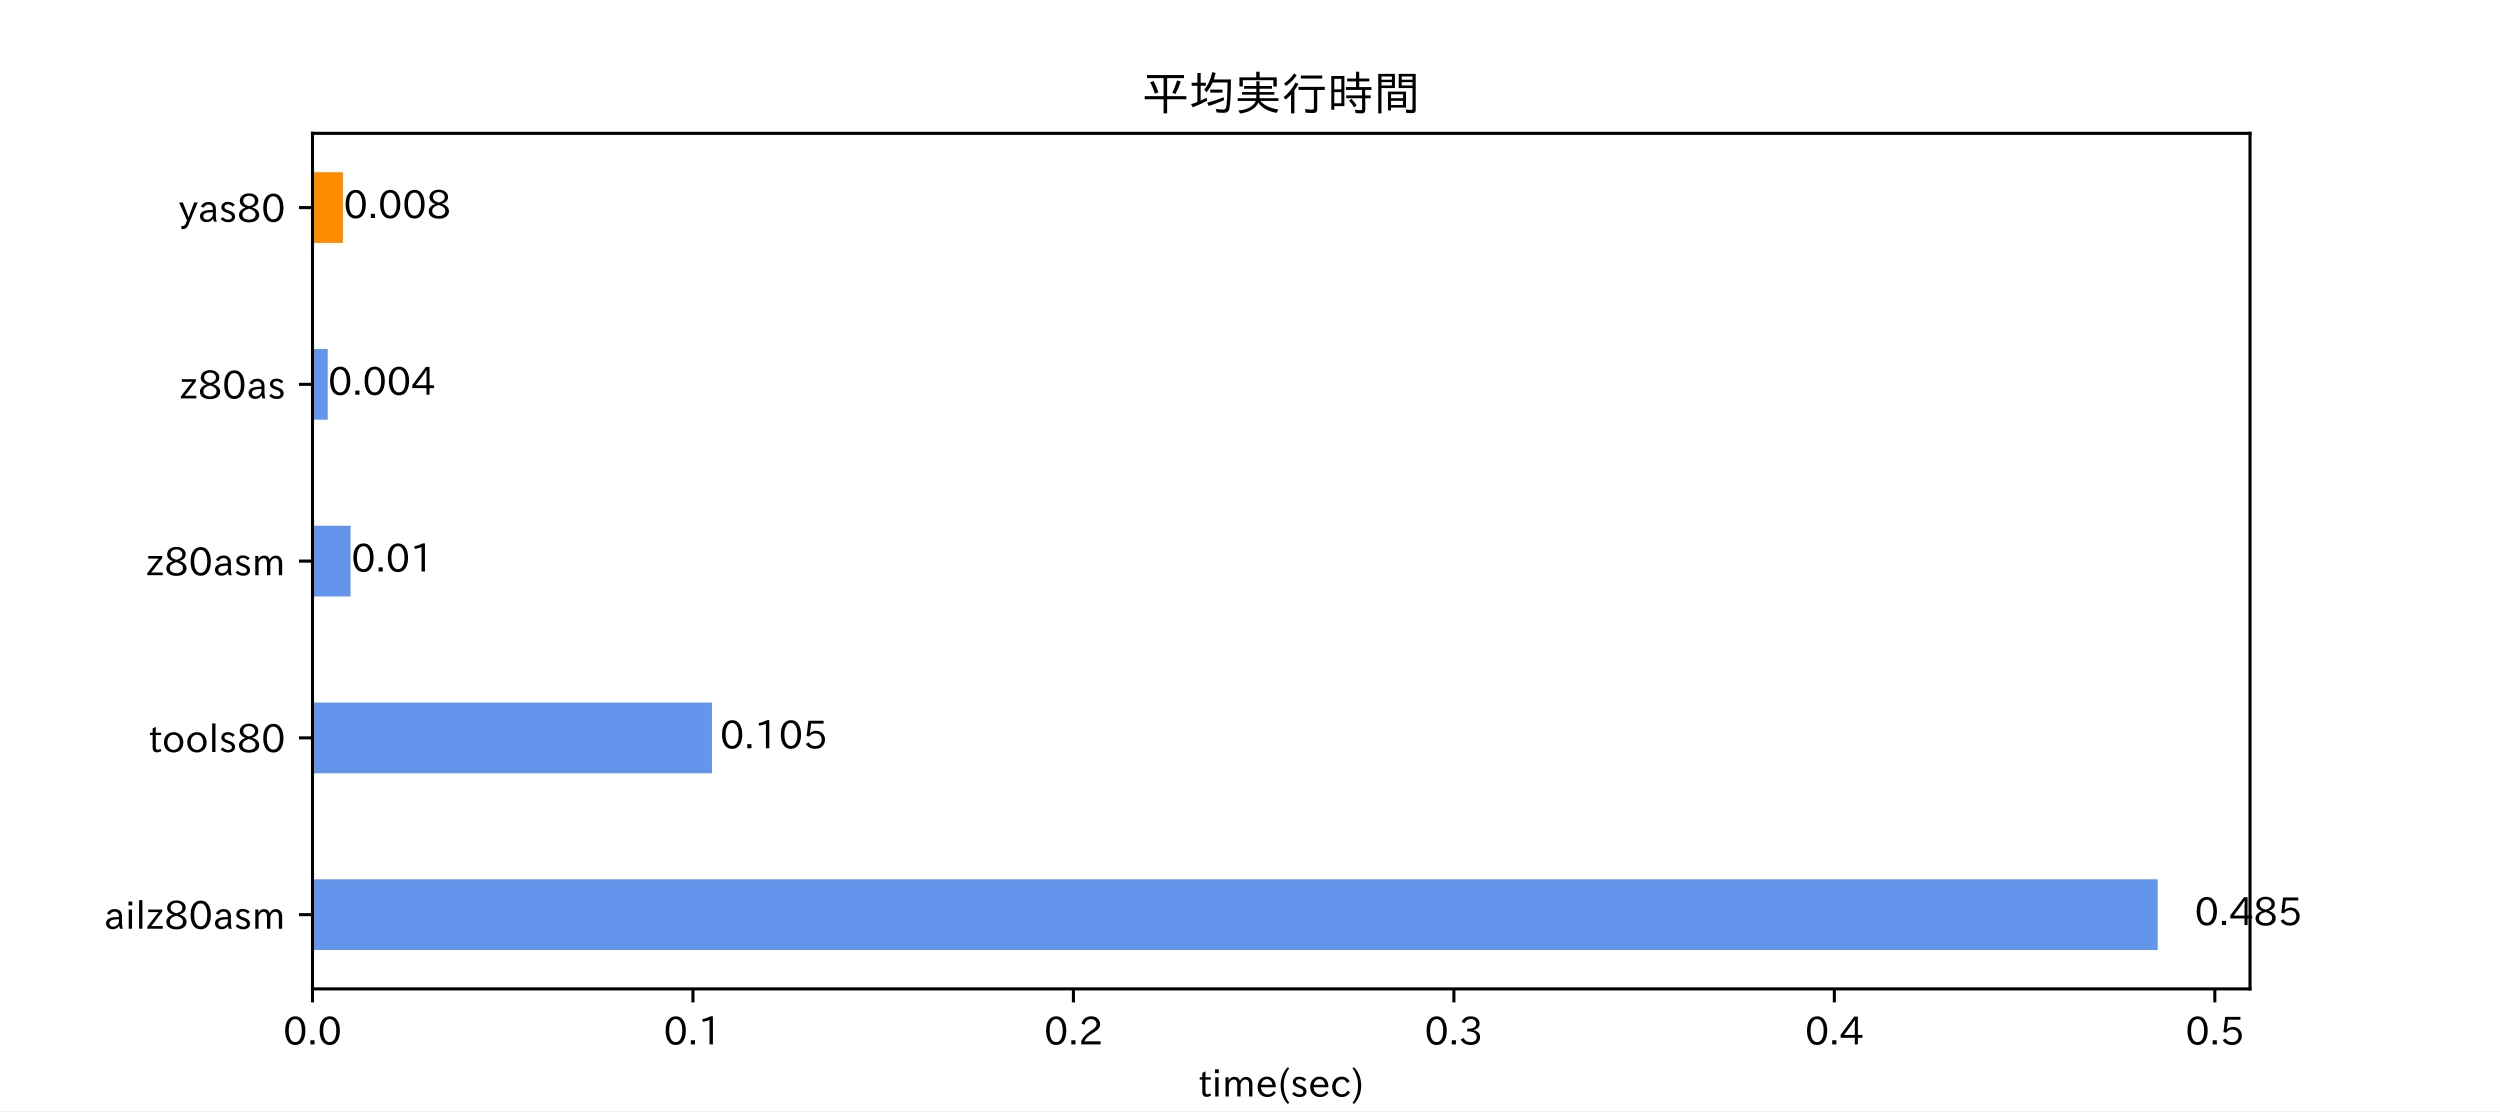
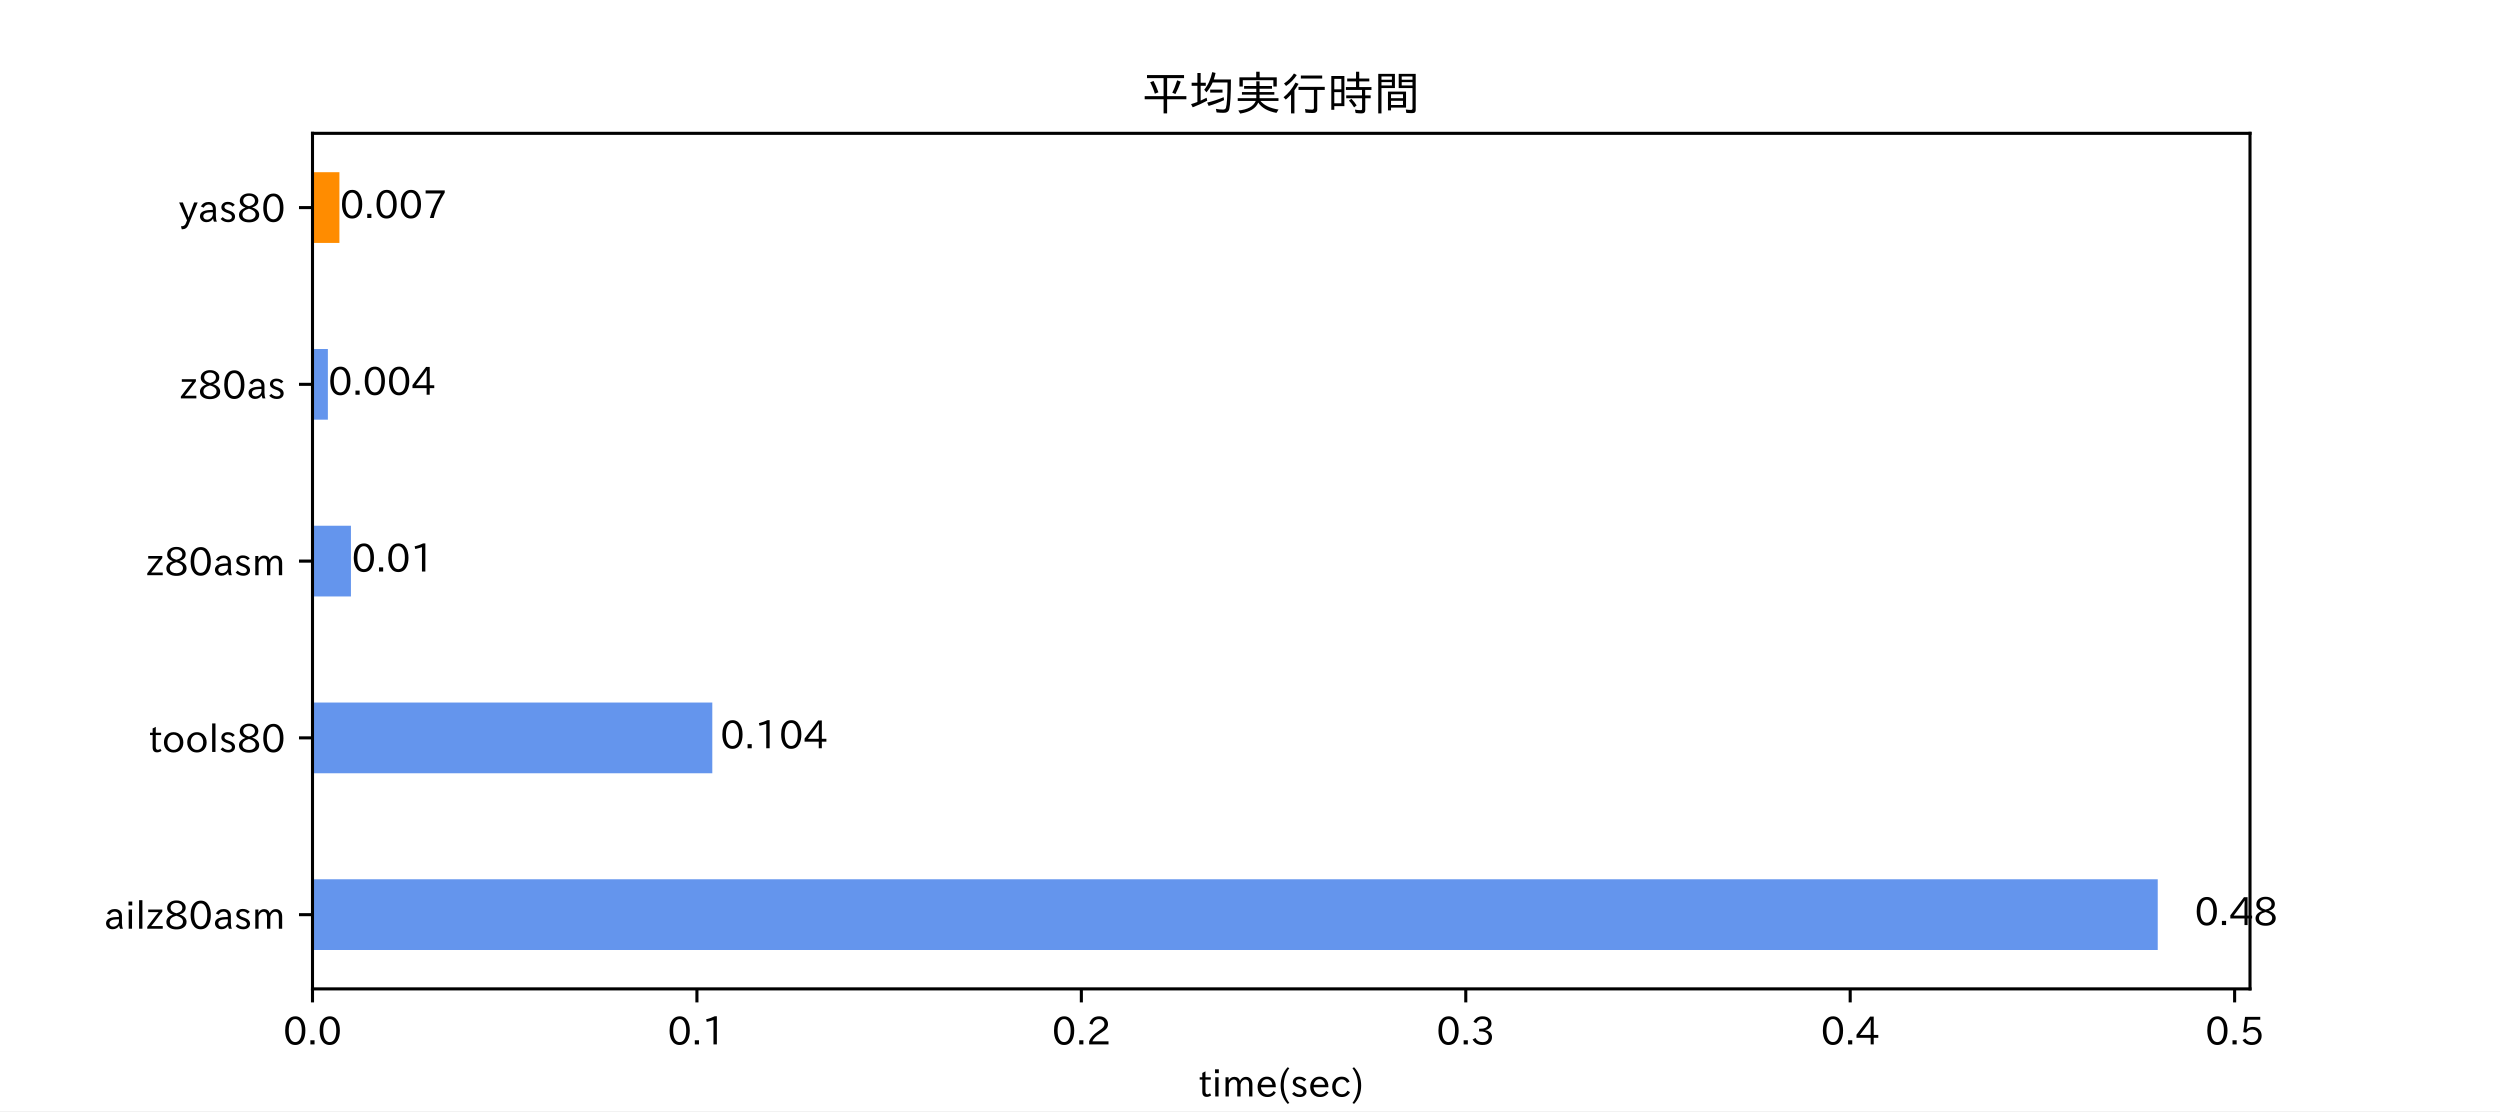
<svg xmlns="http://www.w3.org/2000/svg" xmlns:xlink="http://www.w3.org/1999/xlink" width="648pt" height="288pt" viewBox="0 0 648 288" version="1.1">
  <defs>
    <style type="text/css">*{stroke-linejoin: round; stroke-linecap: butt}</style>
  </defs>
  <g id="figure_1">
    <g id="patch_1">
      <path d="M 0 288  L 648 288  L 648 0  L 0 0  z " style="fill: #ffffff" />
    </g>
    <g id="axes_1">
      <g id="patch_2">
        <path d="M 81 256.32  L 583.2 256.32  L 583.2 34.56  L 81 34.56  z " style="fill: #ffffff" />
      </g>
      <g id="patch_3">
-         <path d="M 81 44.64  L 88.889 44.64  L 88.889 62.967  L 81 62.967  z " clip-path="url(#pb013e70825)" style="fill: #ff8c00" />
+         <path d="M 81 44.64  L 87.975 44.64  L 87.975 62.967  L 81 62.967  z " clip-path="url(#p3a34d91cdc)" style="fill: #ff8c00" />
      </g>
      <g id="patch_4">
-         <path d="M 81 90.458  L 84.945 90.458  L 84.945 108.785  L 81 108.785  z " clip-path="url(#pb013e70825)" style="fill: #6495ed" />
+         <path d="M 81 90.458  L 84.986 90.458  L 84.986 108.785  L 81 108.785  z " clip-path="url(#p3a34d91cdc)" style="fill: #6495ed" />
      </g>
      <g id="patch_5">
-         <path d="M 81 136.276  L 90.862 136.276  L 90.862 154.604  L 81 154.604  z " clip-path="url(#pb013e70825)" style="fill: #6495ed" />
+         <path d="M 81 136.276  L 90.964 136.276  L 90.964 154.604  L 81 154.604  z " clip-path="url(#p3a34d91cdc)" style="fill: #6495ed" />
      </g>
      <g id="patch_6">
-         <path d="M 81 182.095  L 184.546 182.095  L 184.546 200.422  L 81 200.422  z " clip-path="url(#pb013e70825)" style="fill: #6495ed" />
+         <path d="M 81 182.095  L 184.629 182.095  L 184.629 200.422  L 81 200.422  z " clip-path="url(#p3a34d91cdc)" style="fill: #6495ed" />
      </g>
      <g id="patch_7">
-         <path d="M 81 227.913  L 559.286 227.913  L 559.286 246.24  L 81 246.24  z " clip-path="url(#pb013e70825)" style="fill: #6495ed" />
+         <path d="M 81 227.913  L 559.286 227.913  L 559.286 246.24  L 81 246.24  z " clip-path="url(#p3a34d91cdc)" style="fill: #6495ed" />
      </g>
      <g id="matplotlib.axis_1">
        <g id="xtick_1">
          <g id="line2d_1">
            <defs>
-               <path id="m34d5ac642c" d="M 0 0  L 0 3.5  " style="stroke: #000000; stroke-width: 0.8" />
+               <path id="m77ab62e23f" d="M 0 0  L 0 3.5  " style="stroke: #000000; stroke-width: 0.8" />
            </defs>
            <g>
-               <use xlink:href="#m34d5ac642c" x="81" y="256.32" style="stroke: #000000; stroke-width: 0.8" />
+               <use xlink:href="#m77ab62e23f" x="81" y="256.32" style="stroke: #000000; stroke-width: 0.8" />
            </g>
          </g>
          <g id="text_1">
            <g transform="translate(73.38047 270.8106) scale(0.1 -0.1)">
              <defs>
                <path id="IPAexGothic-30" d="M 2038 4725  Q 2881 4725 3334 3944  Q 3694 3325 3694 2344  Q 3694 1372 3334 741  Q 2888 -31 2016 -31  Q 1147 -31 700 741  Q 341 1372 341 2350  Q 341 3713 1000 4334  Q 1419 4725 2038 4725  z M 2016 4266  Q 1516 4266 1228 3759  Q 934 3247 934 2344  Q 934 1456 1222 947  Q 1513 447 2016 447  Q 2619 447 2909 1153  Q 3100 1622 3100 2375  Q 3100 3256 2806 3759  Q 2509 4266 2016 4266  z " transform="scale(0.015625)" />
                <path id="IPAexGothic-2e" d="M 1184 63  L 494 63  L 494 753  L 1184 753  L 1184 63  z " transform="scale(0.015625)" />
              </defs>
              <use xlink:href="#IPAexGothic-30" />
              <use xlink:href="#IPAexGothic-2e" transform="translate(62.98828 0)" />
              <use xlink:href="#IPAexGothic-30" transform="translate(89.4043 0)" />
            </g>
          </g>
        </g>
        <g id="xtick_2">
          <g id="line2d_2">
            <g>
-               <use xlink:href="#m34d5ac642c" x="179.616" y="256.32" style="stroke: #000000; stroke-width: 0.8" />
+               <use xlink:href="#m77ab62e23f" x="180.643" y="256.32" style="stroke: #000000; stroke-width: 0.8" />
            </g>
          </g>
          <g id="text_2">
-             <g transform="translate(171.9961 270.8106) scale(0.1 -0.1)">
+             <g transform="translate(173.0233 270.8106) scale(0.1 -0.1)">
              <defs>
                <path id="IPAexGothic-31" d="M 2463 63  L 1900 63  L 1900 4103  Q 1372 3922 788 3797  L 684 4231  Q 1519 4441 2106 4731  L 2463 4731  L 2463 63  z " transform="scale(0.015625)" />
              </defs>
              <use xlink:href="#IPAexGothic-30" />
              <use xlink:href="#IPAexGothic-2e" transform="translate(62.98828 0)" />
              <use xlink:href="#IPAexGothic-31" transform="translate(89.4043 0)" />
            </g>
          </g>
        </g>
        <g id="xtick_3">
          <g id="line2d_3">
            <g>
-               <use xlink:href="#m34d5ac642c" x="278.231" y="256.32" style="stroke: #000000; stroke-width: 0.8" />
+               <use xlink:href="#m77ab62e23f" x="280.286" y="256.32" style="stroke: #000000; stroke-width: 0.8" />
            </g>
          </g>
          <g id="text_3">
-             <g transform="translate(270.6117 270.8106) scale(0.1 -0.1)">
+             <g transform="translate(272.6662 270.8106) scale(0.1 -0.1)">
              <defs>
                <path id="IPAexGothic-32" d="M 3659 63  L 447 63  L 447 594  Q 825 1475 1894 2203  L 2072 2322  Q 2619 2697 2791 2906  Q 2988 3153 2988 3444  Q 2988 3772 2756 4003  Q 2500 4259 2084 4259  Q 1250 4259 991 3328  L 497 3506  Q 853 4725 2116 4725  Q 2806 4725 3216 4316  Q 3575 3947 3575 3425  Q 3575 3038 3344 2722  Q 3131 2416 2366 1938  L 2231 1856  Q 1256 1253 978 569  L 3659 569  L 3659 63  z " transform="scale(0.015625)" />
              </defs>
              <use xlink:href="#IPAexGothic-30" />
              <use xlink:href="#IPAexGothic-2e" transform="translate(62.98828 0)" />
              <use xlink:href="#IPAexGothic-32" transform="translate(89.4043 0)" />
            </g>
          </g>
        </g>
        <g id="xtick_4">
          <g id="line2d_4">
            <g>
-               <use xlink:href="#m34d5ac642c" x="376.847" y="256.32" style="stroke: #000000; stroke-width: 0.8" />
+               <use xlink:href="#m77ab62e23f" x="379.929" y="256.32" style="stroke: #000000; stroke-width: 0.8" />
            </g>
          </g>
          <g id="text_4">
-             <g transform="translate(369.2273 270.8106) scale(0.1 -0.1)">
+             <g transform="translate(372.309 270.8106) scale(0.1 -0.1)">
              <defs>
                <path id="IPAexGothic-33" d="M 2381 2419  Q 3506 2216 3506 1278  Q 3506 716 3128 356  Q 2709 -31 1944 -31  Q 797 -31 288 881  L 756 1131  Q 1109 441 1938 441  Q 2425 441 2694 691  Q 2950 928 2950 1291  Q 2950 1719 2566 1978  Q 2216 2213 1644 2213  L 1363 2213  L 1363 2669  L 1656 2669  Q 2231 2669 2534 2888  Q 2859 3119 2859 3509  Q 2859 3934 2494 4138  Q 2259 4278 1931 4278  Q 1238 4278 903 3578  L 434 3803  Q 897 4725 1938 4725  Q 2597 4725 3006 4394  Q 3416 4069 3416 3534  Q 3416 3028 3019 2706  Q 2763 2500 2381 2444  L 2381 2419  z " transform="scale(0.015625)" />
              </defs>
              <use xlink:href="#IPAexGothic-30" />
              <use xlink:href="#IPAexGothic-2e" transform="translate(62.98828 0)" />
              <use xlink:href="#IPAexGothic-33" transform="translate(89.4043 0)" />
            </g>
          </g>
        </g>
        <g id="xtick_5">
          <g id="line2d_5">
            <g>
-               <use xlink:href="#m34d5ac642c" x="475.462" y="256.32" style="stroke: #000000; stroke-width: 0.8" />
+               <use xlink:href="#m77ab62e23f" x="479.571" y="256.32" style="stroke: #000000; stroke-width: 0.8" />
            </g>
          </g>
          <g id="text_5">
-             <g transform="translate(467.8429 270.8106) scale(0.1 -0.1)">
+             <g transform="translate(471.9519 270.8106) scale(0.1 -0.1)">
              <defs>
                <path id="IPAexGothic-34" d="M 3813 1159  L 3059 1159  L 3059 63  L 2547 63  L 2547 1159  L 197 1159  L 197 1672  L 2456 4678  L 3059 4678  L 3059 1634  L 3813 1634  L 3813 1159  z M 2578 4109  L 2559 4109  Q 2278 3656 2003 3284  L 759 1634  L 2547 1634  L 2547 3144  Q 2547 3481 2578 4109  z " transform="scale(0.015625)" />
              </defs>
              <use xlink:href="#IPAexGothic-30" />
              <use xlink:href="#IPAexGothic-2e" transform="translate(62.98828 0)" />
              <use xlink:href="#IPAexGothic-34" transform="translate(89.4043 0)" />
            </g>
          </g>
        </g>
        <g id="xtick_6">
          <g id="line2d_6">
            <g>
-               <use xlink:href="#m34d5ac642c" x="574.078" y="256.32" style="stroke: #000000; stroke-width: 0.8" />
+               <use xlink:href="#m77ab62e23f" x="579.214" y="256.32" style="stroke: #000000; stroke-width: 0.8" />
            </g>
          </g>
          <g id="text_6">
-             <g transform="translate(566.4585 270.8106) scale(0.1 -0.1)">
+             <g transform="translate(571.5948 270.8106) scale(0.1 -0.1)">
              <defs>
                <path id="IPAexGothic-35" d="M 1178 2603  Q 1634 2963 2172 2963  Q 2816 2963 3241 2528  Q 3638 2113 3638 1497  Q 3638 938 3297 513  Q 2869 -31 2031 -31  Q 959 -31 469 784  L 938 1028  Q 1309 434 2013 434  Q 2466 434 2769 716  Q 3081 1013 3081 1503  Q 3081 1966 2806 2241  Q 2519 2528 2056 2528  Q 1406 2528 1072 2028  L 591 2091  L 884 4634  L 3406 4634  L 3406 4153  L 1341 4153  L 1134 2603  L 1178 2603  z " transform="scale(0.015625)" />
              </defs>
              <use xlink:href="#IPAexGothic-30" />
              <use xlink:href="#IPAexGothic-2e" transform="translate(62.98828 0)" />
              <use xlink:href="#IPAexGothic-35" transform="translate(89.4043 0)" />
            </g>
          </g>
        </g>
        <g id="text_7">
          <g transform="translate(310.6156 284.3028) scale(0.1 -0.1)">
            <defs>
              <path id="IPAexGothic-74" d="M 2125 241  Q 1769 -6 1397 -6  Q 653 -6 653 831  L 653 2859  L 219 2859  L 219 3250  L 653 3250  L 653 3966  L 1178 4228  L 1178 3250  L 2063 3250  L 2063 2859  L 1178 2859  L 1178 906  Q 1178 416 1513 416  Q 1738 416 1941 588  L 2125 241  z " transform="scale(0.015625)" />
              <path id="IPAexGothic-69" d="M 1178 3928  L 550 3928  L 550 4569  L 1178 4569  L 1178 3928  z M 1138 63  L 588 63  L 588 3250  L 1138 3250  L 1138 63  z " transform="scale(0.015625)" />
              <path id="IPAexGothic-6d" d="M 5022 63  L 4472 63  L 4472 2059  Q 4472 2869 3847 2869  Q 3550 2869 3303 2594  Q 3128 2397 3059 2103  L 3059 63  L 2509 63  L 2509 2066  Q 2509 2869 1919 2869  Q 1606 2869 1369 2594  Q 1113 2306 1113 2041  L 1113 63  L 563 63  L 563 3250  L 1075 3250  L 1075 2700  Q 1391 3316 2028 3316  Q 2725 3316 2956 2647  Q 3303 3316 3953 3316  Q 4478 3316 4772 2944  Q 5022 2638 5022 2072  L 5022 63  z " transform="scale(0.015625)" />
              <path id="IPAexGothic-65" d="M 863 1594  Q 891 1041 1209 722  Q 1534 397 1997 397  Q 2606 397 2963 966  L 3322 728  Q 2869 -31 1931 -31  Q 1222 -31 766 422  Q 306 884 306 1641  Q 306 2444 788 2925  Q 1216 3353 1856 3353  Q 2459 3353 2866 2956  Q 3322 2494 3322 1722  L 3322 1594  L 863 1594  z M 2756 1997  Q 2709 2431 2450 2681  Q 2194 2938 1844 2938  Q 1438 2938 1150 2591  Q 953 2356 894 1997  L 2756 1997  z " transform="scale(0.015625)" />
              <path id="IPAexGothic-28" d="M 1928 -1016  L 1653 -1166  Q 488 69 488 1875  Q 488 3678 1653 4909  L 1928 4763  Q 1006 3522 1006 1881  Q 1006 203 1928 -1016  z " transform="scale(0.015625)" />
              <path id="IPAexGothic-73" d="M 2234 2547  Q 1938 2931 1484 2931  Q 891 2931 891 2475  Q 891 2153 1531 1944  L 1741 1875  Q 2650 1578 2650 894  Q 2650 434 2272 172  Q 1972 -31 1497 -31  Q 766 -31 256 503  L 603 819  Q 997 397 1516 397  Q 2131 397 2131 875  Q 2131 1238 1453 1478  L 1234 1553  Q 378 1853 378 2431  Q 378 2797 628 3047  Q 928 3347 1453 3347  Q 2156 3347 2606 2859  L 2234 2547  z " transform="scale(0.015625)" />
              <path id="IPAexGothic-63" d="M 3269 784  Q 2834 -31 1900 -31  Q 1228 -31 788 409  Q 313 891 313 1663  Q 313 2428 788 2913  Q 1222 3347 1881 3347  Q 2813 3347 3206 2541  L 2763 2309  Q 2484 2900 1900 2900  Q 1516 2900 1234 2619  Q 881 2266 881 1650  Q 881 1069 1222 728  Q 1522 428 1956 428  Q 2547 428 2847 1016  L 3269 784  z " transform="scale(0.015625)" />
              <path id="IPAexGothic-29" d="M 466 4909  Q 1638 3672 1638 1875  Q 1638 75 466 -1166  L 191 -1016  Q 1119 216 1119 1881  Q 1119 3509 191 4763  L 466 4909  z " transform="scale(0.015625)" />
            </defs>
            <use xlink:href="#IPAexGothic-74" />
            <use xlink:href="#IPAexGothic-69" transform="translate(34.61914 0)" />
            <use xlink:href="#IPAexGothic-6d" transform="translate(61.62109 0)" />
            <use xlink:href="#IPAexGothic-65" transform="translate(148.7305 0)" />
            <use xlink:href="#IPAexGothic-28" transform="translate(205.6152 0)" />
            <use xlink:href="#IPAexGothic-73" transform="translate(238.916 0)" />
            <use xlink:href="#IPAexGothic-65" transform="translate(285.1074 0)" />
            <use xlink:href="#IPAexGothic-63" transform="translate(341.9922 0)" />
            <use xlink:href="#IPAexGothic-29" transform="translate(396.3867 0)" />
          </g>
        </g>
      </g>
      <g id="matplotlib.axis_2">
        <g id="ytick_1">
          <g id="line2d_7">
            <defs>
-               <path id="mfd471eb163" d="M 0 0  L -3.5 0  " style="stroke: #000000; stroke-width: 0.8" />
+               <path id="m501ff2de1b" d="M 0 0  L -3.5 0  " style="stroke: #000000; stroke-width: 0.8" />
            </defs>
            <g>
-               <use xlink:href="#mfd471eb163" x="81" y="53.804" style="stroke: #000000; stroke-width: 0.8" />
+               <use xlink:href="#m501ff2de1b" x="81" y="53.804" style="stroke: #000000; stroke-width: 0.8" />
            </g>
          </g>
          <g id="text_8">
            <g transform="translate(46.36406 57.54895) scale(0.1 -0.1)">
              <defs>
                <path id="IPAexGothic-79" d="M 3122 3250  L 1575 -488  Q 1278 -1203 550 -1203  L 478 -1203  L 344 -703  L 447 -703  Q 969 -703 1150 -238  L 1356 275  L 38 3250  L 659 3250  L 1363 1459  Q 1528 1025 1606 781  L 1625 781  Q 1750 1169 1863 1459  L 2528 3250  L 3122 3250  z " transform="scale(0.015625)" />
                <path id="IPAexGothic-61" d="M 3156 63  L 2672 63  Q 2559 303 2531 556  L 2509 556  Q 2147 -25 1428 -25  Q 934 -25 622 288  Q 347 563 347 959  Q 347 1947 2050 1997  L 2478 2009  L 2478 2175  Q 2478 2509 2288 2700  Q 2088 2900 1775 2900  Q 1238 2900 969 2378  L 494 2597  Q 938 3328 1788 3328  Q 2375 3328 2691 3000  Q 2984 2706 2984 2169  L 2984 997  Q 2984 400 3156 63  z M 2491 1625  L 2141 1619  Q 903 1591 903 953  Q 903 728 1050 581  Q 1231 403 1525 403  Q 1934 403 2234 703  Q 2491 969 2491 1344  L 2491 1625  z " transform="scale(0.015625)" />
                <path id="IPAexGothic-38" d="M 2541 2425  Q 3700 2031 3700 1197  Q 3700 541 3100 197  Q 2663 -56 2016 -56  Q 1366 -56 928 197  Q 347 531 347 1178  Q 347 1988 1409 2381  L 1409 2400  Q 481 2734 481 3509  Q 481 4100 981 4456  Q 1406 4756 2019 4756  Q 2703 4756 3131 4403  Q 3553 4069 3553 3566  Q 3553 2706 2541 2444  L 2541 2425  z M 2022 2625  Q 2997 2856 2997 3528  Q 2997 3916 2675 4150  Q 2413 4347 2016 4347  Q 1606 4347 1331 4128  Q 1050 3897 1050 3522  Q 1050 3150 1350 2925  Q 1494 2809 1722 2722  Q 1984 2616 2022 2625  z M 1978 2209  Q 922 1931 922 1216  Q 922 775 1313 556  Q 1606 391 2009 391  Q 2575 391 2881 697  Q 3106 922 3106 1250  Q 3106 1594 2794 1850  Q 2609 1994 2350 2100  Q 2047 2222 1978 2209  z " transform="scale(0.015625)" />
              </defs>
              <use xlink:href="#IPAexGothic-79" />
              <use xlink:href="#IPAexGothic-61" transform="translate(49.21875 0)" />
              <use xlink:href="#IPAexGothic-73" transform="translate(104.1992 0)" />
              <use xlink:href="#IPAexGothic-38" transform="translate(150.3906 0)" />
              <use xlink:href="#IPAexGothic-30" transform="translate(213.3789 0)" />
            </g>
          </g>
        </g>
        <g id="ytick_2">
          <g id="line2d_8">
            <g>
-               <use xlink:href="#mfd471eb163" x="81" y="99.622" style="stroke: #000000; stroke-width: 0.8" />
+               <use xlink:href="#m501ff2de1b" x="81" y="99.622" style="stroke: #000000; stroke-width: 0.8" />
            </g>
          </g>
          <g id="text_9">
            <g transform="translate(46.55469 103.3671) scale(0.1 -0.1)">
              <defs>
                <path id="IPAexGothic-7a" d="M 2778 63  L 206 63  L 206 381  L 1575 2175  Q 1822 2500 2081 2797  L 2081 2816  L 366 2816  L 366 3250  L 2703 3250  L 2703 2900  L 1378 1138  Q 1256 975 872 522  L 872 503  L 2778 503  L 2778 63  z " transform="scale(0.015625)" />
              </defs>
              <use xlink:href="#IPAexGothic-7a" />
              <use xlink:href="#IPAexGothic-38" transform="translate(47.31445 0)" />
              <use xlink:href="#IPAexGothic-30" transform="translate(110.3027 0)" />
              <use xlink:href="#IPAexGothic-61" transform="translate(173.291 0)" />
              <use xlink:href="#IPAexGothic-73" transform="translate(228.2715 0)" />
            </g>
          </g>
        </g>
        <g id="ytick_3">
          <g id="line2d_9">
            <g>
-               <use xlink:href="#mfd471eb163" x="81" y="145.44" style="stroke: #000000; stroke-width: 0.8" />
+               <use xlink:href="#m501ff2de1b" x="81" y="145.44" style="stroke: #000000; stroke-width: 0.8" />
            </g>
          </g>
          <g id="text_10">
            <g transform="translate(37.84375 149.1853) scale(0.1 -0.1)">
              <use xlink:href="#IPAexGothic-7a" />
              <use xlink:href="#IPAexGothic-38" transform="translate(47.31445 0)" />
              <use xlink:href="#IPAexGothic-30" transform="translate(110.3027 0)" />
              <use xlink:href="#IPAexGothic-61" transform="translate(173.291 0)" />
              <use xlink:href="#IPAexGothic-73" transform="translate(228.2715 0)" />
              <use xlink:href="#IPAexGothic-6d" transform="translate(274.4629 0)" />
            </g>
          </g>
        </g>
        <g id="ytick_4">
          <g id="line2d_10">
            <g>
-               <use xlink:href="#mfd471eb163" x="81" y="191.258" style="stroke: #000000; stroke-width: 0.8" />
+               <use xlink:href="#m501ff2de1b" x="81" y="191.258" style="stroke: #000000; stroke-width: 0.8" />
            </g>
          </g>
          <g id="text_11">
            <g transform="translate(38.54062 195.0035) scale(0.1 -0.1)">
              <defs>
                <path id="IPAexGothic-6f" d="M 1919 3341  Q 2594 3341 3056 2888  Q 3531 2413 3531 1638  Q 3531 888 3066 422  Q 2609 -31 1919 -31  Q 1228 -31 781 416  Q 313 881 313 1656  Q 313 2413 788 2888  Q 1241 3341 1919 3341  z M 1919 2919  Q 1519 2919 1241 2631  Q 888 2278 888 1650  Q 888 1031 1234 684  Q 1516 403 1919 403  Q 2331 403 2609 691  Q 2956 1038 2956 1672  Q 2956 2269 2603 2631  Q 2316 2919 1919 2919  z " transform="scale(0.015625)" />
                <path id="IPAexGothic-6c" d="M 1131 63  L 581 63  L 581 4794  L 1131 4794  L 1131 63  z " transform="scale(0.015625)" />
              </defs>
              <use xlink:href="#IPAexGothic-74" />
              <use xlink:href="#IPAexGothic-6f" transform="translate(34.61914 0)" />
              <use xlink:href="#IPAexGothic-6f" transform="translate(95.01953 0)" />
              <use xlink:href="#IPAexGothic-6c" transform="translate(155.4199 0)" />
              <use xlink:href="#IPAexGothic-73" transform="translate(182.4219 0)" />
              <use xlink:href="#IPAexGothic-38" transform="translate(228.6133 0)" />
              <use xlink:href="#IPAexGothic-30" transform="translate(291.6016 0)" />
            </g>
          </g>
        </g>
        <g id="ytick_5">
          <g id="line2d_11">
            <g>
-               <use xlink:href="#mfd471eb163" x="81" y="237.076" style="stroke: #000000; stroke-width: 0.8" />
+               <use xlink:href="#m501ff2de1b" x="81" y="237.076" style="stroke: #000000; stroke-width: 0.8" />
            </g>
          </g>
          <g id="text_12">
            <g transform="translate(26.94531 240.8217) scale(0.1 -0.1)">
              <use xlink:href="#IPAexGothic-61" />
              <use xlink:href="#IPAexGothic-69" transform="translate(54.98047 0)" />
              <use xlink:href="#IPAexGothic-6c" transform="translate(81.98242 0)" />
              <use xlink:href="#IPAexGothic-7a" transform="translate(108.9844 0)" />
              <use xlink:href="#IPAexGothic-38" transform="translate(156.2988 0)" />
              <use xlink:href="#IPAexGothic-30" transform="translate(219.2871 0)" />
              <use xlink:href="#IPAexGothic-61" transform="translate(282.2754 0)" />
              <use xlink:href="#IPAexGothic-73" transform="translate(337.2559 0)" />
              <use xlink:href="#IPAexGothic-6d" transform="translate(383.4473 0)" />
            </g>
          </g>
        </g>
      </g>
      <g id="patch_8">
        <path d="M 81 256.32  L 81 34.56  " style="fill: none; stroke: #000000; stroke-width: 0.8; stroke-linejoin: miter; stroke-linecap: square" />
      </g>
      <g id="patch_9">
        <path d="M 583.2 256.32  L 583.2 34.56  " style="fill: none; stroke: #000000; stroke-width: 0.8; stroke-linejoin: miter; stroke-linecap: square" />
      </g>
      <g id="patch_10">
        <path d="M 81 256.32  L 583.2 256.32  " style="fill: none; stroke: #000000; stroke-width: 0.8; stroke-linejoin: miter; stroke-linecap: square" />
      </g>
      <g id="patch_11">
        <path d="M 81 34.56  L 583.2 34.56  " style="fill: none; stroke: #000000; stroke-width: 0.8; stroke-linejoin: miter; stroke-linecap: square" />
      </g>
      <g id="text_13">
-         <g transform="translate(89.04703 56.59895) scale(0.1 -0.1)">
+         <g transform="translate(88.1145 56.59895) scale(0.1 -0.1)">
+           <defs>
+             <path id="IPAexGothic-37" d="M 3597 4263  Q 2238 2106 1778 63  L 1131 63  Q 1581 1834 2950 4128  L 428 4128  L 428 4634  L 3597 4634  L 3597 4263  z " transform="scale(0.015625)" />
+           </defs>
          <use xlink:href="#IPAexGothic-30" />
          <use xlink:href="#IPAexGothic-2e" transform="translate(62.98828 0)" />
          <use xlink:href="#IPAexGothic-30" transform="translate(89.4043 0)" />
          <use xlink:href="#IPAexGothic-30" transform="translate(152.3926 0)" />
-           <use xlink:href="#IPAexGothic-38" transform="translate(215.3809 0)" />
+           <use xlink:href="#IPAexGothic-37" transform="translate(215.3809 0)" />
        </g>
      </g>
      <g id="text_14">
-         <g transform="translate(85.02352 102.4171) scale(0.1 -0.1)">
+         <g transform="translate(85.06543 102.4171) scale(0.1 -0.1)">
          <use xlink:href="#IPAexGothic-30" />
          <use xlink:href="#IPAexGothic-2e" transform="translate(62.98828 0)" />
          <use xlink:href="#IPAexGothic-30" transform="translate(89.4043 0)" />
          <use xlink:href="#IPAexGothic-30" transform="translate(152.3926 0)" />
          <use xlink:href="#IPAexGothic-34" transform="translate(215.3809 0)" />
        </g>
      </g>
      <g id="text_15">
-         <g transform="translate(91.05879 148.2353) scale(0.1 -0.1)">
+         <g transform="translate(91.16357 148.2353) scale(0.1 -0.1)">
          <use xlink:href="#IPAexGothic-30" />
          <use xlink:href="#IPAexGothic-2e" transform="translate(62.98828 0)" />
          <use xlink:href="#IPAexGothic-30" transform="translate(89.4043 0)" />
          <use xlink:href="#IPAexGothic-31" transform="translate(152.3926 0)" />
        </g>
      </g>
      <g id="text_16">
-         <g transform="translate(186.6173 194.0535) scale(0.1 -0.1)">
+         <g transform="translate(186.7011 194.0535) scale(0.1 -0.1)">
          <use xlink:href="#IPAexGothic-30" />
          <use xlink:href="#IPAexGothic-2e" transform="translate(62.98828 0)" />
          <use xlink:href="#IPAexGothic-31" transform="translate(89.4043 0)" />
          <use xlink:href="#IPAexGothic-30" transform="translate(152.3926 0)" />
-           <use xlink:href="#IPAexGothic-35" transform="translate(215.3809 0)" />
+           <use xlink:href="#IPAexGothic-34" transform="translate(215.3809 0)" />
        </g>
      </g>
      <g id="text_17">
        <g transform="translate(568.8514 239.8717) scale(0.1 -0.1)">
          <use xlink:href="#IPAexGothic-30" />
          <use xlink:href="#IPAexGothic-2e" transform="translate(62.98828 0)" />
          <use xlink:href="#IPAexGothic-34" transform="translate(89.4043 0)" />
          <use xlink:href="#IPAexGothic-38" transform="translate(152.3926 0)" />
-           <use xlink:href="#IPAexGothic-35" transform="translate(215.3809 0)" />
        </g>
      </g>
      <g id="text_18">
        <g transform="translate(296.1 28.56) scale(0.12 -0.12)">
          <defs>
            <path id="IPAexGothic-5e73" d="M 3422 4428  L 3422 1941  L 6084 1941  L 6084 1513  L 3422 1513  L 3422 -447  L 2934 -447  L 2934 1513  L 322 1513  L 322 1941  L 2934 1941  L 2934 4428  L 641 4428  L 641 4856  L 5763 4856  L 5763 4428  L 3422 4428  z M 1728 2278  Q 1488 3094 1081 3859  L 1544 4038  Q 1875 3422 2222 2472  L 1728 2278  z M 4134 2425  Q 4509 3138 4813 4128  L 5306 3944  Q 4984 3006 4569 2228  L 4134 2425  z " transform="scale(0.015625)" />
            <path id="IPAexGothic-5747" d="M 1206 3794  L 1206 5144  L 1659 5144  L 1659 3794  L 2369 3794  L 2369 3372  L 1659 3372  L 1659 1325  Q 2078 1513 2484 1722  L 2566 1313  Q 1556 775 559 397  L 334 838  Q 803 975 1206 1138  L 1206 3372  L 413 3372  L 413 3794  L 1206 3794  z M 3475 4244  L 5844 4244  Q 5834 1131 5619 184  Q 5494 -366 4838 -366  Q 4369 -366 3859 -306  L 3769 184  Q 4241 88 4731 88  Q 5059 88 5147 306  Q 5359 919 5369 3828  L 3316 3828  Q 3013 3119 2466 2472  L 2150 2828  Q 2944 3788 3259 5263  L 3719 5147  Q 3619 4663 3475 4244  z M 2975 2847  L 4678 2847  L 4678 2431  L 2975 2431  L 2975 2847  z M 2559 1044  Q 3747 1338 4838 1797  L 4891 1388  Q 3831 891 2766 588  L 2559 1044  z " transform="scale(0.015625)" />
            <path id="IPAexGothic-5b9f" d="M 3525 1275  Q 4288 350 6022 91  L 5738 -375  Q 3953 -41 3219 1050  Q 2731 -144 728 -472  L 466 -44  Q 2422 150 2872 1275  L 384 1275  L 384 1659  L 2950 1659  L 2950 2144  L 966 2144  L 966 2509  L 2950 2509  L 2950 2969  L 1266 2969  L 1266 3341  L 2950 3341  L 2950 3988  L 3403 3988  L 3403 3341  L 5125 3341  L 5125 2969  L 3403 2969  L 3403 2509  L 5444 2509  L 5444 2144  L 3403 2144  L 3403 1659  L 6016 1659  L 6016 1275  L 3525 1275  z M 3413 4544  L 5778 4544  L 5778 3269  L 5309 3269  L 5309 4147  L 1084 4147  L 1084 3269  L 616 3269  L 616 4544  L 2938 4544  L 2938 5313  L 3413 5313  L 3413 4544  z " transform="scale(0.015625)" />
            <path id="IPAexGothic-884c" d="M 1822 2753  L 1822 -447  L 1353 -447  L 1353 2169  Q 966 1744 622 1466  L 316 1791  Q 1294 2559 1969 3822  L 2397 3634  Q 2109 3138 1822 2753  z M 4975 2803  L 4975 103  Q 4975 -391 4369 -391  Q 3925 -391 3356 -341  L 3288 159  Q 3775 78 4259 78  Q 4516 78 4516 319  L 4516 2803  L 2384 2803  L 2384 3225  L 6013 3225  L 6013 2803  L 4975 2803  z M 384 3691  Q 1231 4256 1756 5075  L 2144 4850  Q 1541 3947 666 3347  L 384 3691  z M 2709 4794  L 5659 4794  L 5659 4378  L 2709 4378  L 2709 4794  z " transform="scale(0.015625)" />
            <path id="IPAexGothic-6642" d="M 2328 4728  L 2328 563  L 934 563  L 934 56  L 519 56  L 519 4728  L 2328 4728  z M 934 4331  L 934 2881  L 1906 2881  L 1906 4331  L 934 4331  z M 934 2497  L 934 953  L 1906 953  L 1906 2497  L 934 2497  z M 3938 4372  L 3938 5313  L 4378 5313  L 4378 4372  L 5772 4372  L 5772 3981  L 4378 3981  L 4378 3194  L 6072 3194  L 6072 2803  L 5203 2803  L 5203 2047  L 5959 2047  L 5959 1650  L 5216 1650  L 5216 31  Q 5216 -447 4691 -447  Q 4394 -447 3888 -391  L 3784 78  Q 4272 0 4591 0  Q 4775 0 4775 172  L 4775 1650  L 2581 1650  L 2581 2047  L 4763 2047  L 4763 2803  L 2538 2803  L 2538 3194  L 3938 3194  L 3938 3981  L 2716 3981  L 2716 4372  L 3938 4372  z M 3669 384  Q 3331 950 2956 1325  L 3291 1575  Q 3719 1147 4025 659  L 3669 384  z " transform="scale(0.015625)" />
            <path id="IPAexGothic-9593" d="M 4450 2566  L 4450 353  L 2375 353  L 2375 -25  L 1953 -25  L 1953 2566  L 4450 2566  z M 4028 2200  L 2375 2200  L 2375 1653  L 4028 1653  L 4028 2200  z M 4028 1300  L 2375 1300  L 2375 719  L 4028 719  L 4028 1300  z M 2913 5019  L 2913 3059  L 1056 3059  L 1056 -447  L 609 -447  L 609 5019  L 2913 5019  z M 1056 4659  L 1056 4206  L 2497 4206  L 2497 4659  L 1056 4659  z M 1056 3881  L 1056 3413  L 2497 3413  L 2497 3881  L 1056 3881  z M 5788 5019  L 5788 91  Q 5788 -225 5641 -331  Q 5525 -409 5231 -409  Q 4803 -409 4481 -366  L 4419 97  Q 4853 38 5128 38  Q 5341 38 5341 244  L 5341 3059  L 3438 3059  L 3438 5019  L 5788 5019  z M 3853 4659  L 3853 4206  L 5341 4206  L 5341 4659  L 3853 4659  z M 3853 3881  L 3853 3413  L 5341 3413  L 5341 3881  L 3853 3881  z " transform="scale(0.015625)" />
          </defs>
          <use xlink:href="#IPAexGothic-5e73" />
          <use xlink:href="#IPAexGothic-5747" transform="translate(100 0)" />
          <use xlink:href="#IPAexGothic-5b9f" transform="translate(200 0)" />
          <use xlink:href="#IPAexGothic-884c" transform="translate(300 0)" />
          <use xlink:href="#IPAexGothic-6642" transform="translate(400 0)" />
          <use xlink:href="#IPAexGothic-9593" transform="translate(500 0)" />
        </g>
      </g>
    </g>
  </g>
  <defs>
-     <clipPath id="pb013e70825">
+     <clipPath id="p3a34d91cdc">
      <rect x="81" y="34.56" width="502.2" height="221.76" />
    </clipPath>
  </defs>
</svg>
